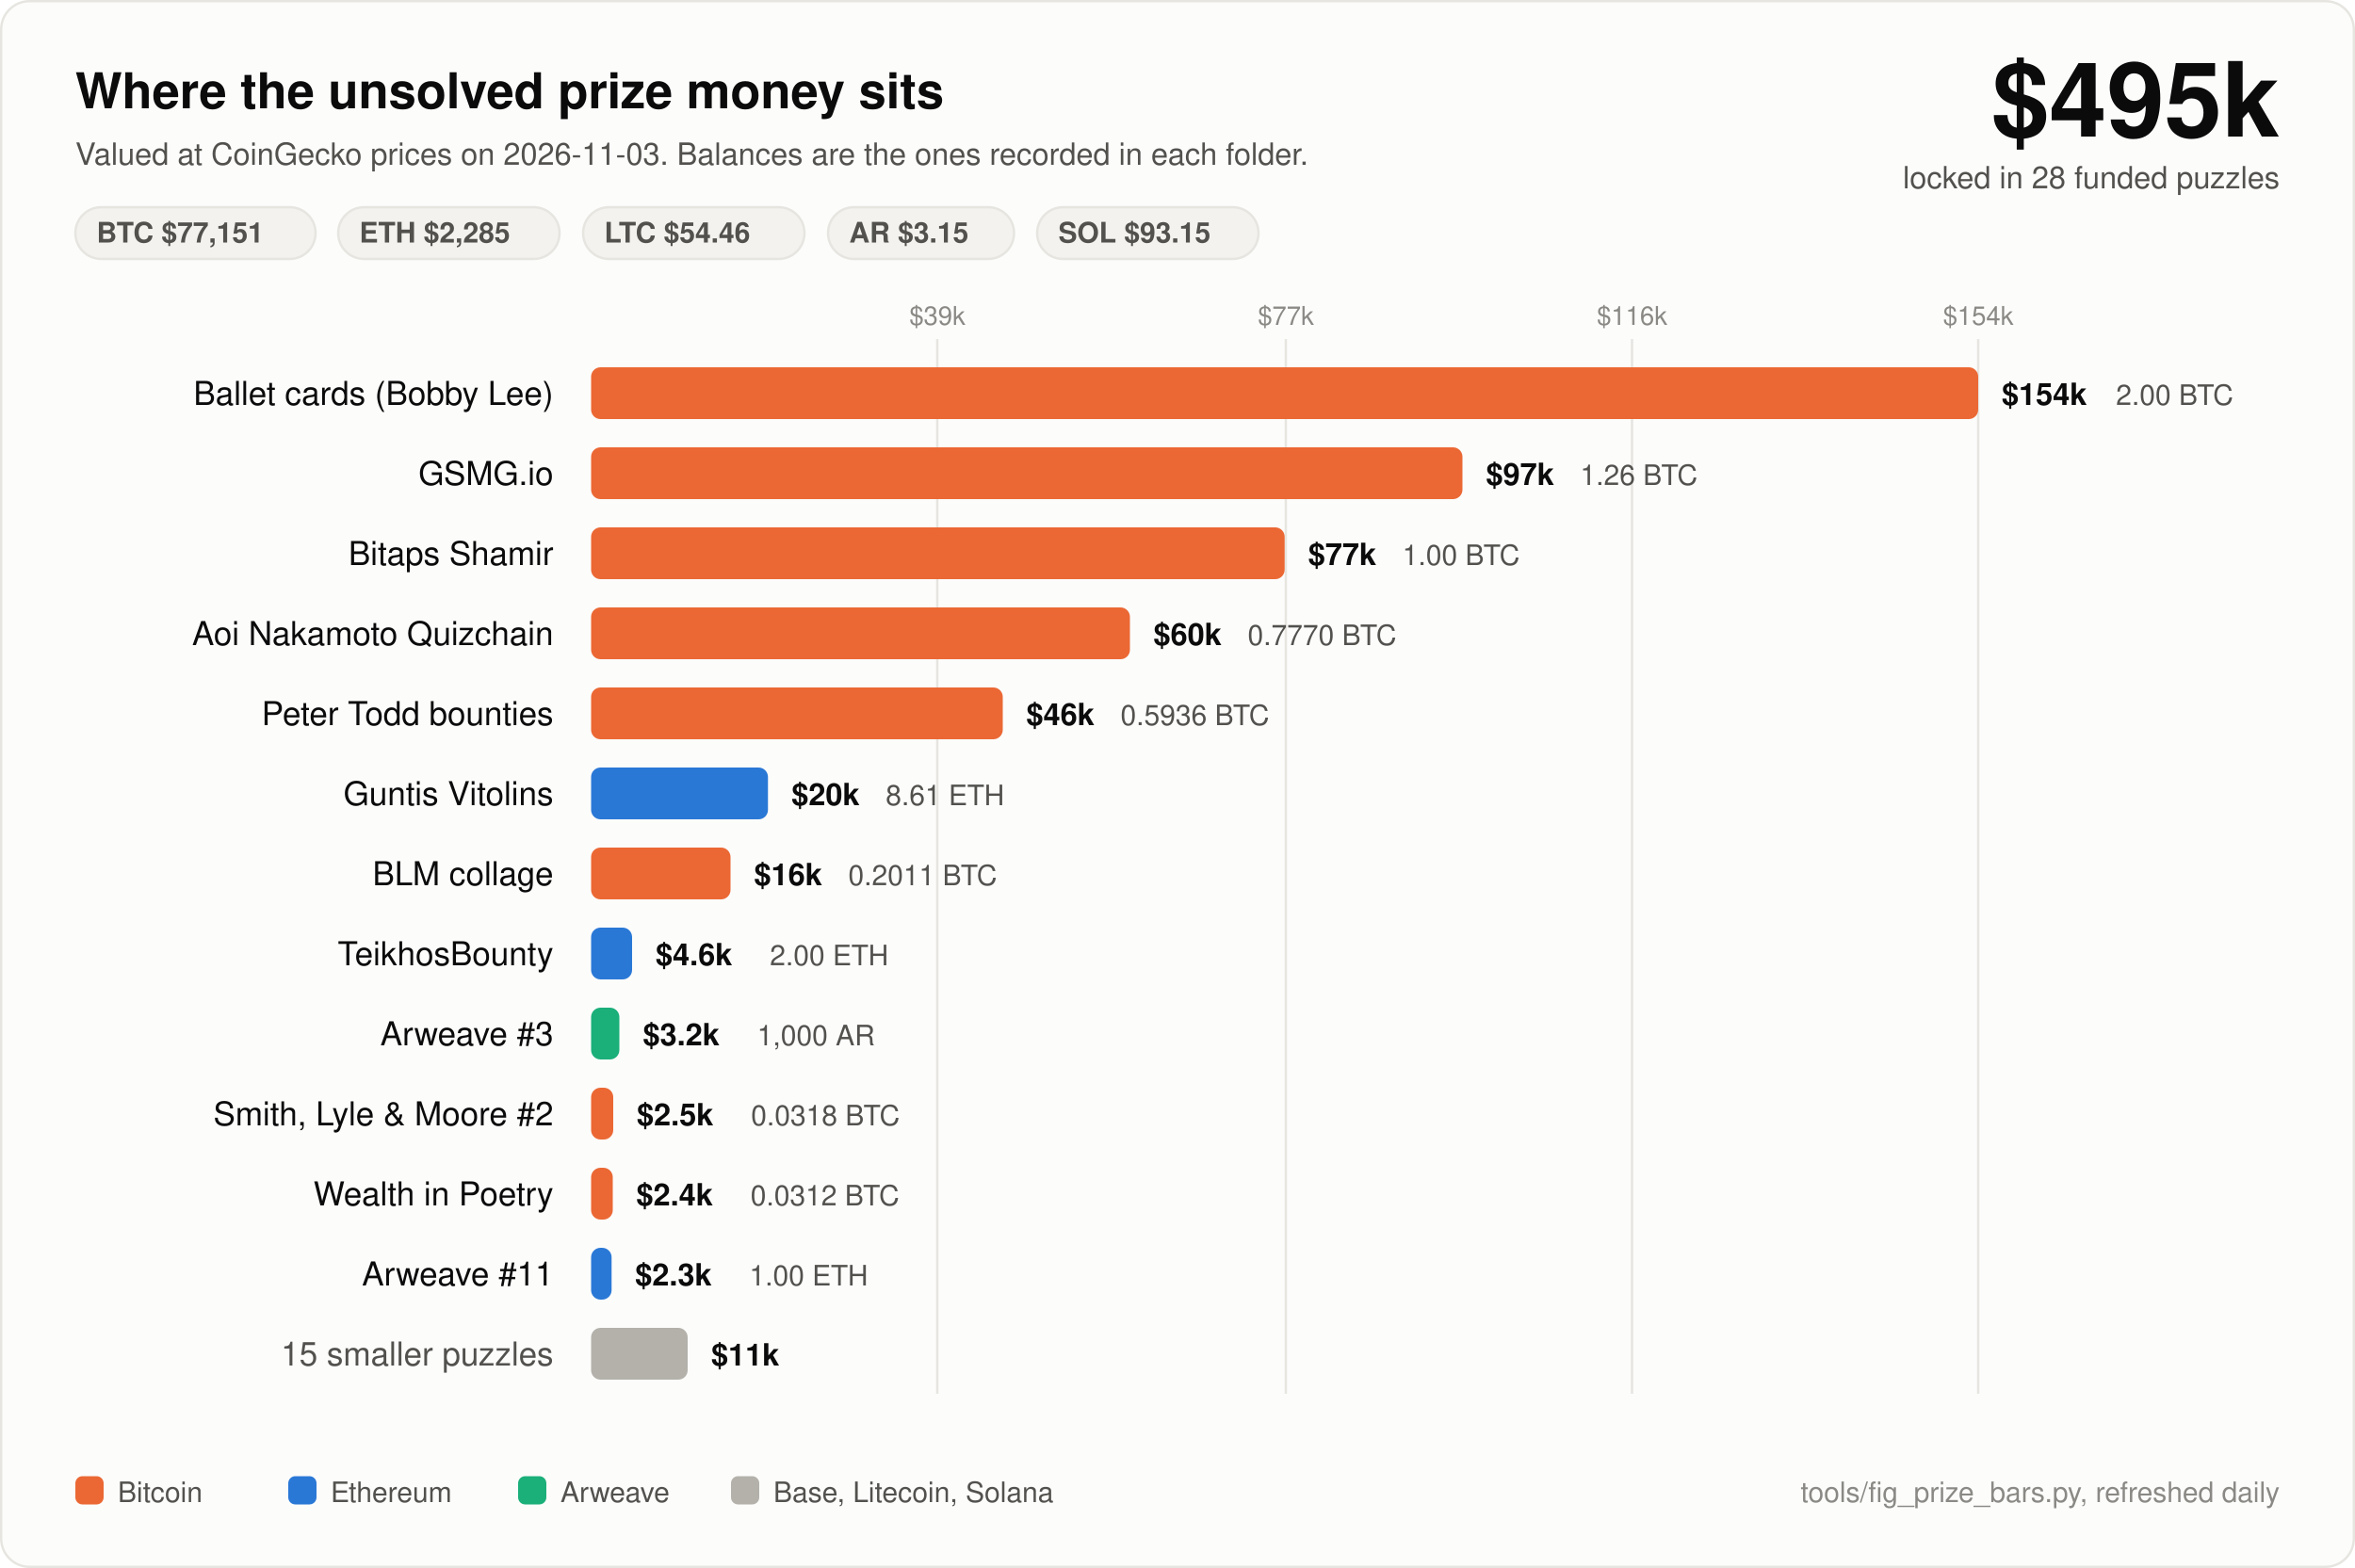
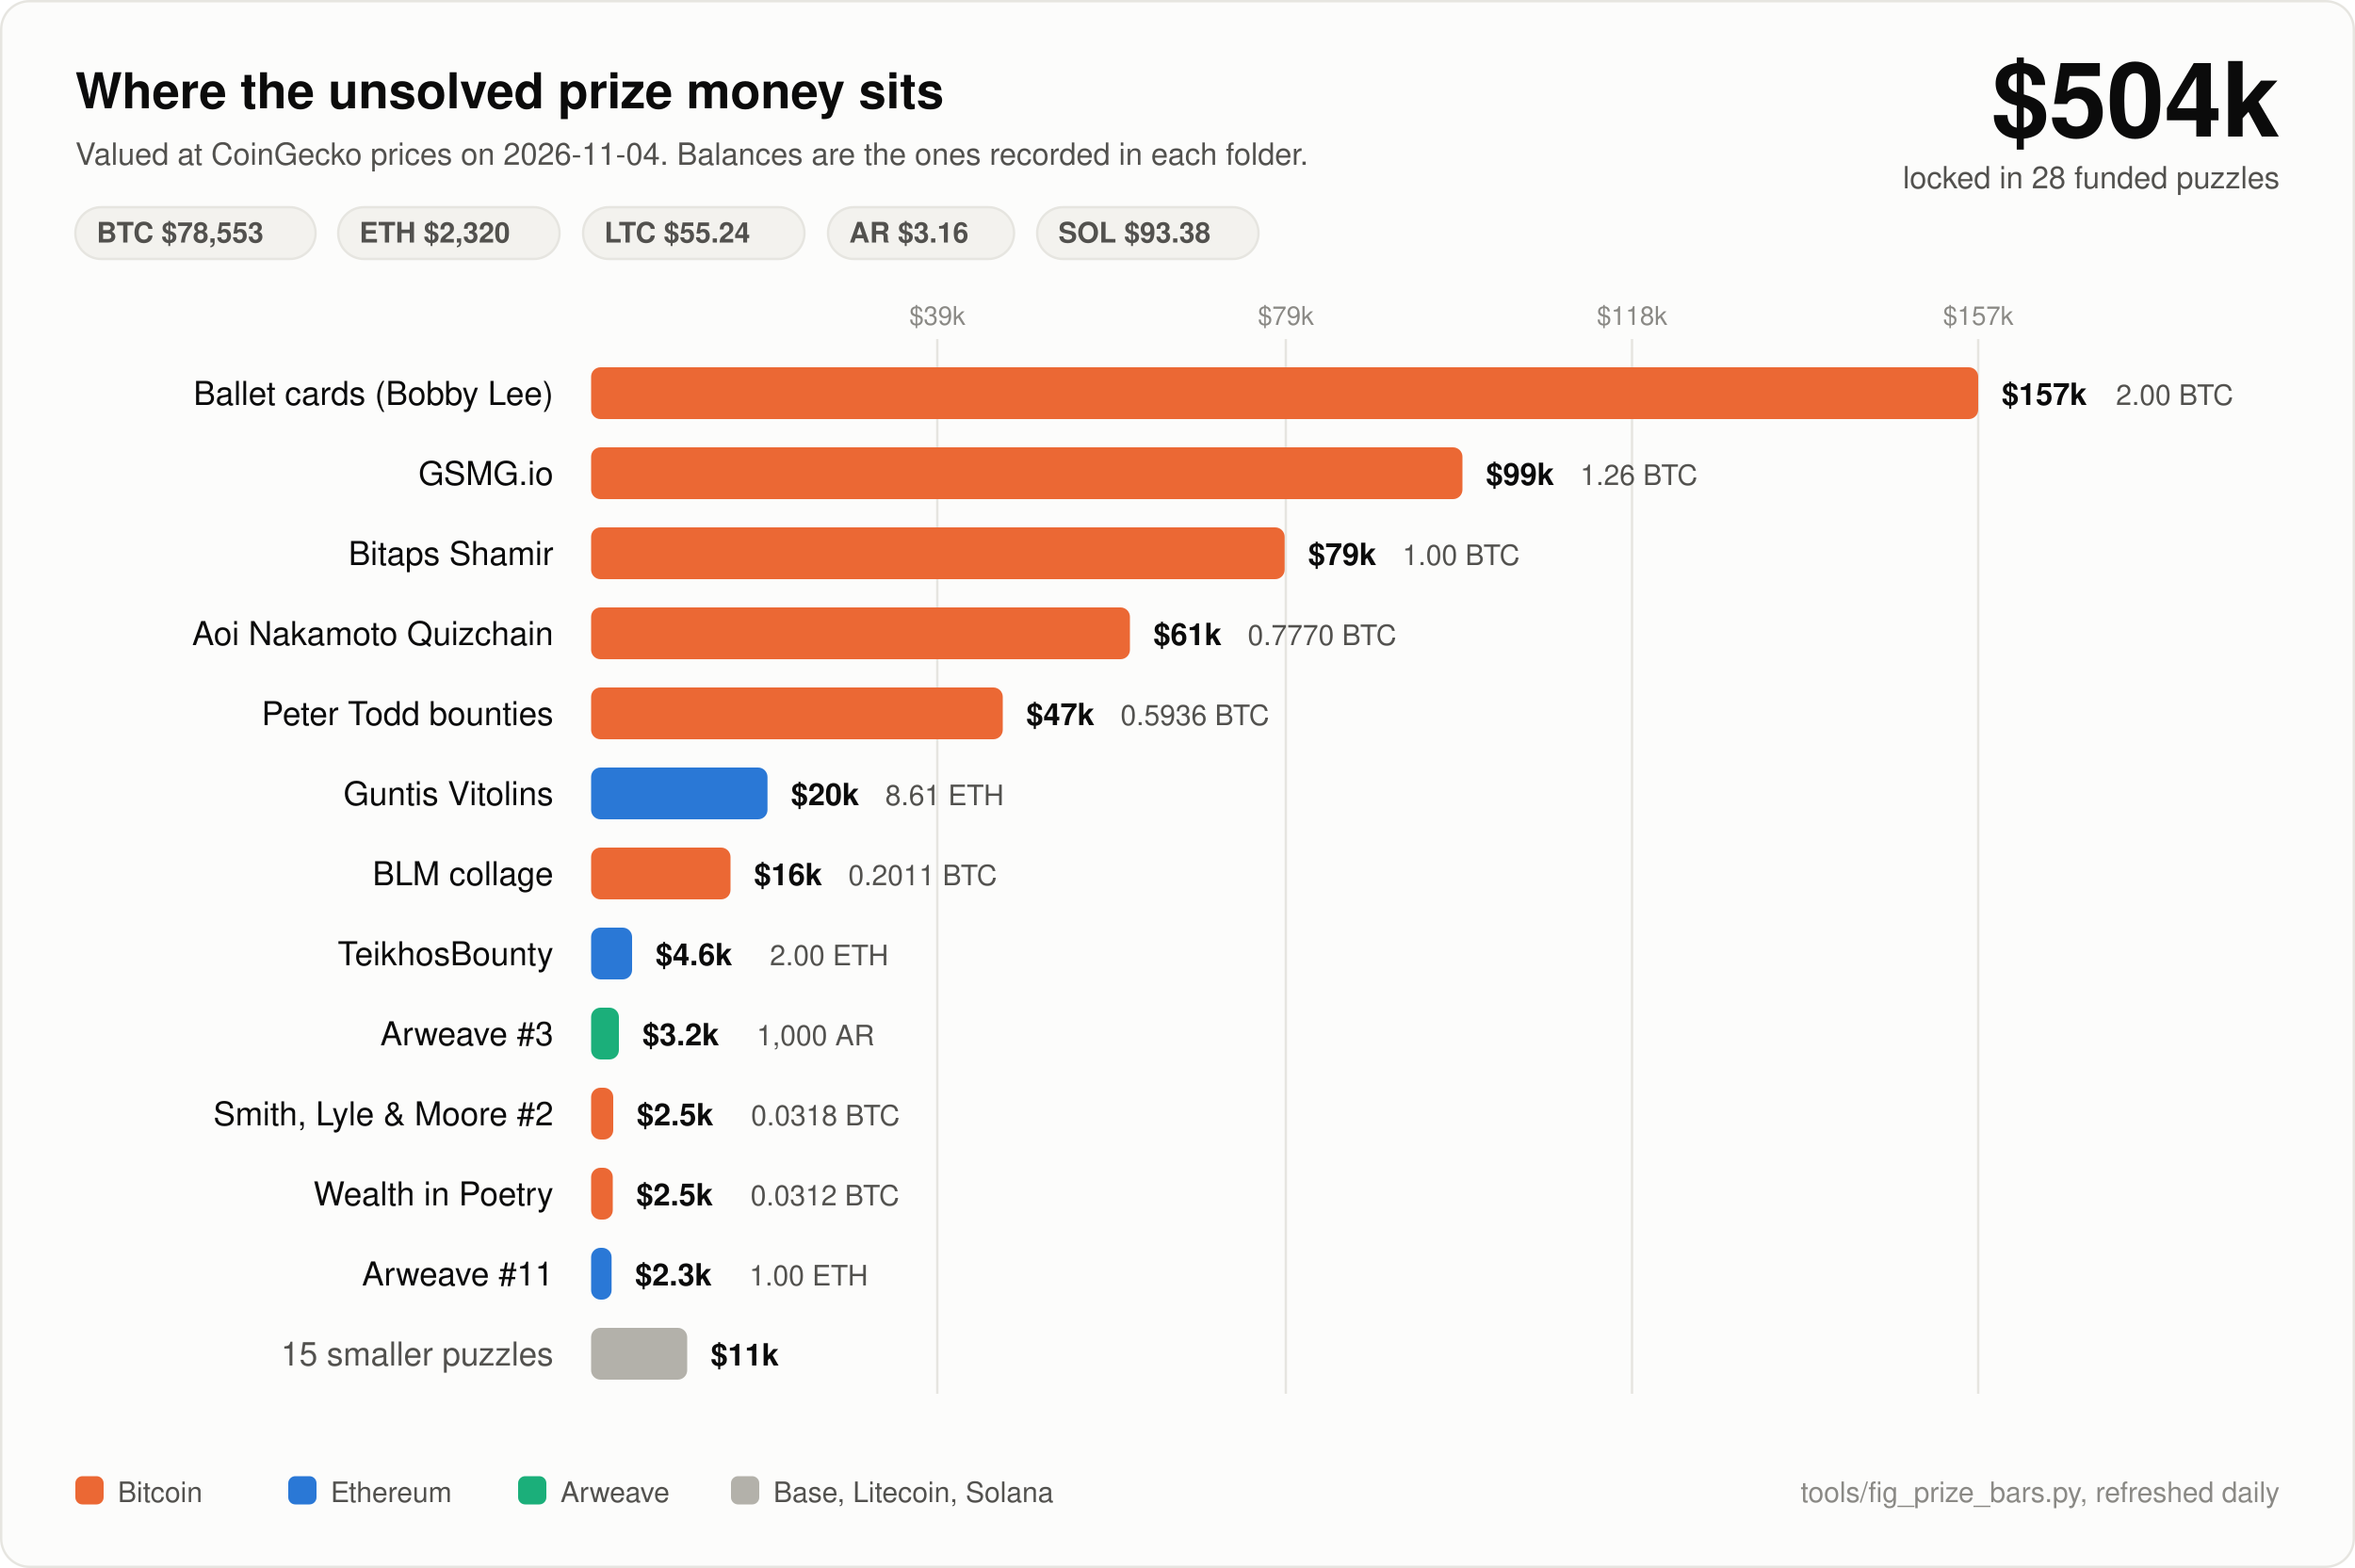
<svg xmlns="http://www.w3.org/2000/svg" width="1000" height="666" viewBox="0 0 1000 666" font-family="ui-sans-serif, -apple-system, Segoe UI, Helvetica, Arial, sans-serif">
  <rect x="0.5" y="0.5" width="999" height="665" rx="12" fill="#fcfcfb" stroke="#e6e5e0" />
  <text x="32" y="46" fill="#0b0b0b" font-size="21" font-weight="700">Where the unsolved prize money sits</text>
-   <text x="32" y="70" fill="#52514e" font-size="13">Valued at CoinGecko prices on 2026-11-03. Balances are the ones recorded in each folder.</text>
-   <text x="968" y="58" fill="#0b0b0b" font-size="44" font-weight="700" text-anchor="end">$495k</text>
+   <text x="32" y="70" fill="#52514e" font-size="13">Valued at CoinGecko prices on 2026-11-04. Balances are the ones recorded in each folder.</text>
+   <text x="968" y="58" fill="#0b0b0b" font-size="44" font-weight="700" text-anchor="end">$504k</text>
  <text x="968" y="80" fill="#52514e" font-size="13" text-anchor="end">locked in 28 funded puzzles</text>
  <rect x="32" y="88" width="102" height="22" rx="11" fill="#f3f2ee" stroke="#e6e5e0" />
-   <text x="41" y="103" fill="#52514e" font-size="12" font-weight="600">BTC $77,151</text>
+   <text x="41" y="103" fill="#52514e" font-size="12" font-weight="600">BTC $78,553</text>
  <rect x="143.6" y="88" width="94" height="22" rx="11" fill="#f3f2ee" stroke="#e6e5e0" />
-   <text x="152.6" y="103" fill="#52514e" font-size="12" font-weight="600">ETH $2,285</text>
+   <text x="152.6" y="103" fill="#52514e" font-size="12" font-weight="600">ETH $2,320</text>
  <rect x="247.6" y="88" width="94" height="22" rx="11" fill="#f3f2ee" stroke="#e6e5e0" />
-   <text x="256.6" y="103" fill="#52514e" font-size="12" font-weight="600">LTC $54.46</text>
+   <text x="256.6" y="103" fill="#52514e" font-size="12" font-weight="600">LTC $55.24</text>
  <rect x="351.6" y="88" width="79" height="22" rx="11" fill="#f3f2ee" stroke="#e6e5e0" />
-   <text x="360.6" y="103" fill="#52514e" font-size="12" font-weight="600">AR $3.15</text>
+   <text x="360.6" y="103" fill="#52514e" font-size="12" font-weight="600">AR $3.16</text>
  <rect x="440.4" y="88" width="94" height="22" rx="11" fill="#f3f2ee" stroke="#e6e5e0" />
-   <text x="449.4" y="103" fill="#52514e" font-size="12" font-weight="600">SOL $93.15</text>
+   <text x="449.4" y="103" fill="#52514e" font-size="12" font-weight="600">SOL $93.38</text>
  <line x1="398" y1="144" x2="398" y2="592" stroke="#e6e5e0" stroke-width="1" />
  <text x="398" y="138" fill="#8a8985" font-size="11" text-anchor="middle">$39k</text>
  <line x1="546" y1="144" x2="546" y2="592" stroke="#e6e5e0" stroke-width="1" />
-   <text x="546" y="138" fill="#8a8985" font-size="11" text-anchor="middle">$77k</text>
+   <text x="546" y="138" fill="#8a8985" font-size="11" text-anchor="middle">$79k</text>
  <line x1="693" y1="144" x2="693" y2="592" stroke="#e6e5e0" stroke-width="1" />
-   <text x="693" y="138" fill="#8a8985" font-size="11" text-anchor="middle">$116k</text>
+   <text x="693" y="138" fill="#8a8985" font-size="11" text-anchor="middle">$118k</text>
  <line x1="840" y1="144" x2="840" y2="592" stroke="#e6e5e0" stroke-width="1" />
-   <text x="840" y="138" fill="#8a8985" font-size="11" text-anchor="middle">$154k</text>
+   <text x="840" y="138" fill="#8a8985" font-size="11" text-anchor="middle">$157k</text>
  <text x="235" y="172" fill="#0b0b0b" font-size="14" text-anchor="end">Ballet cards (Bobby Lee)</text>
  <rect x="251" y="156" width="589.0" height="22" rx="4" fill="#eb6834" />
-   <text x="850.0" y="172" fill="#0b0b0b" font-size="13" font-weight="600">$154k</text>
+   <text x="850.0" y="172" fill="#0b0b0b" font-size="13" font-weight="600">$157k</text>
  <text x="898.5" y="172" fill="#52514e" font-size="12">2.00 BTC</text>
  <text x="235" y="206" fill="#0b0b0b" font-size="14" text-anchor="end">GSMG.io</text>
  <rect x="251" y="190" width="370.0" height="22" rx="4" fill="#eb6834" />
-   <text x="631.0" y="206" fill="#0b0b0b" font-size="13" font-weight="600">$97k</text>
+   <text x="631.0" y="206" fill="#0b0b0b" font-size="13" font-weight="600">$99k</text>
  <text x="671.0" y="206" fill="#52514e" font-size="12">1.26 BTC</text>
  <text x="235" y="240" fill="#0b0b0b" font-size="14" text-anchor="end">Bitaps Shamir</text>
  <rect x="251" y="224" width="294.5" height="22" rx="4" fill="#eb6834" />
-   <text x="555.5" y="240" fill="#0b0b0b" font-size="13" font-weight="600">$77k</text>
+   <text x="555.5" y="240" fill="#0b0b0b" font-size="13" font-weight="600">$79k</text>
  <text x="595.5" y="240" fill="#52514e" font-size="12">1.00 BTC</text>
  <text x="235" y="274" fill="#0b0b0b" font-size="14" text-anchor="end">Aoi Nakamoto Quizchain</text>
  <rect x="251" y="258" width="228.8" height="22" rx="4" fill="#eb6834" />
-   <text x="489.8" y="274" fill="#0b0b0b" font-size="13" font-weight="600">$60k</text>
+   <text x="489.8" y="274" fill="#0b0b0b" font-size="13" font-weight="600">$61k</text>
  <text x="529.8" y="274" fill="#52514e" font-size="12">0.7770 BTC</text>
  <text x="235" y="308" fill="#0b0b0b" font-size="14" text-anchor="end">Peter Todd bounties</text>
  <rect x="251" y="292" width="174.8" height="22" rx="4" fill="#eb6834" />
-   <text x="435.8" y="308" fill="#0b0b0b" font-size="13" font-weight="600">$46k</text>
+   <text x="435.8" y="308" fill="#0b0b0b" font-size="13" font-weight="600">$47k</text>
  <text x="475.8" y="308" fill="#52514e" font-size="12">0.5936 BTC</text>
  <text x="235" y="342" fill="#0b0b0b" font-size="14" text-anchor="end">Guntis Vitolins</text>
-   <rect x="251" y="326" width="75.1" height="22" rx="4" fill="#2a78d6" />
-   <text x="336.1" y="342" fill="#0b0b0b" font-size="13" font-weight="600">$20k</text>
-   <text x="376.1" y="342" fill="#52514e" font-size="12">8.61 ETH</text>
+   <rect x="251" y="326" width="74.9" height="22" rx="4" fill="#2a78d6" />
+   <text x="335.9" y="342" fill="#0b0b0b" font-size="13" font-weight="600">$20k</text>
+   <text x="375.9" y="342" fill="#52514e" font-size="12">8.61 ETH</text>
  <text x="235" y="376" fill="#0b0b0b" font-size="14" text-anchor="end">BLM collage</text>
  <rect x="251" y="360" width="59.2" height="22" rx="4" fill="#eb6834" />
  <text x="320.2" y="376" fill="#0b0b0b" font-size="13" font-weight="600">$16k</text>
  <text x="360.2" y="376" fill="#52514e" font-size="12">0.2011 BTC</text>
  <text x="235" y="410" fill="#0b0b0b" font-size="14" text-anchor="end">TeikhosBounty</text>
  <rect x="251" y="394" width="17.4" height="22" rx="4" fill="#2a78d6" />
  <text x="278.4" y="410" fill="#0b0b0b" font-size="13" font-weight="600">$4.6k</text>
  <text x="326.9" y="410" fill="#52514e" font-size="12">2.00 ETH</text>
  <text x="235" y="444" fill="#0b0b0b" font-size="14" text-anchor="end">Arweave #3</text>
-   <rect x="251" y="428" width="12.0" height="22" rx="4" fill="#1baf7a" />
-   <text x="273.0" y="444" fill="#0b0b0b" font-size="13" font-weight="600">$3.2k</text>
-   <text x="321.5" y="444" fill="#52514e" font-size="12">1,000 AR</text>
+   <rect x="251" y="428" width="11.8" height="22" rx="4" fill="#1baf7a" />
+   <text x="272.8" y="444" fill="#0b0b0b" font-size="13" font-weight="600">$3.2k</text>
+   <text x="321.3" y="444" fill="#52514e" font-size="12">1,000 AR</text>
  <text x="235" y="478" fill="#0b0b0b" font-size="14" text-anchor="end">Smith, Lyle &amp; Moore #2</text>
  <rect x="251" y="462" width="9.4" height="22" rx="4" fill="#eb6834" />
  <text x="270.4" y="478" fill="#0b0b0b" font-size="13" font-weight="600">$2.5k</text>
  <text x="318.9" y="478" fill="#52514e" font-size="12">0.0318 BTC</text>
  <text x="235" y="512" fill="#0b0b0b" font-size="14" text-anchor="end">Wealth in Poetry</text>
  <rect x="251" y="496" width="9.2" height="22" rx="4" fill="#eb6834" />
-   <text x="270.2" y="512" fill="#0b0b0b" font-size="13" font-weight="600">$2.4k</text>
+   <text x="270.2" y="512" fill="#0b0b0b" font-size="13" font-weight="600">$2.5k</text>
  <text x="318.7" y="512" fill="#52514e" font-size="12">0.0312 BTC</text>
  <text x="235" y="546" fill="#0b0b0b" font-size="14" text-anchor="end">Arweave #11</text>
  <rect x="251" y="530" width="8.7" height="22" rx="4" fill="#2a78d6" />
  <text x="269.7" y="546" fill="#0b0b0b" font-size="13" font-weight="600">$2.3k</text>
  <text x="318.2" y="546" fill="#52514e" font-size="12">1.00 ETH</text>
  <text x="235" y="580" fill="#52514e" font-size="14" text-anchor="end">15 smaller puzzles</text>
-   <rect x="251" y="564" width="41.0" height="22" rx="4" fill="#b3b1aa" />
-   <text x="302.0" y="580" fill="#0b0b0b" font-size="13" font-weight="600">$11k</text>
+   <rect x="251" y="564" width="40.8" height="22" rx="4" fill="#b3b1aa" />
+   <text x="301.8" y="580" fill="#0b0b0b" font-size="13" font-weight="600">$11k</text>
  <rect x="32" y="627" width="12" height="12" rx="3" fill="#eb6834" />
  <text x="50" y="638" fill="#52514e" font-size="12">Bitcoin</text>
  <rect x="122.4" y="627" width="12" height="12" rx="3" fill="#2a78d6" />
  <text x="140.4" y="638" fill="#52514e" font-size="12">Ethereum</text>
  <rect x="220.0" y="627" width="12" height="12" rx="3" fill="#1baf7a" />
  <text x="238.0" y="638" fill="#52514e" font-size="12">Arweave</text>
  <rect x="310.4" y="627" width="12" height="12" rx="3" fill="#b3b1aa" />
  <text x="328.4" y="638" fill="#52514e" font-size="12">Base, Litecoin, Solana</text>
  <text x="968" y="638" fill="#8a8985" font-size="12" text-anchor="end">tools/fig_prize_bars.py, refreshed daily</text>
</svg>
